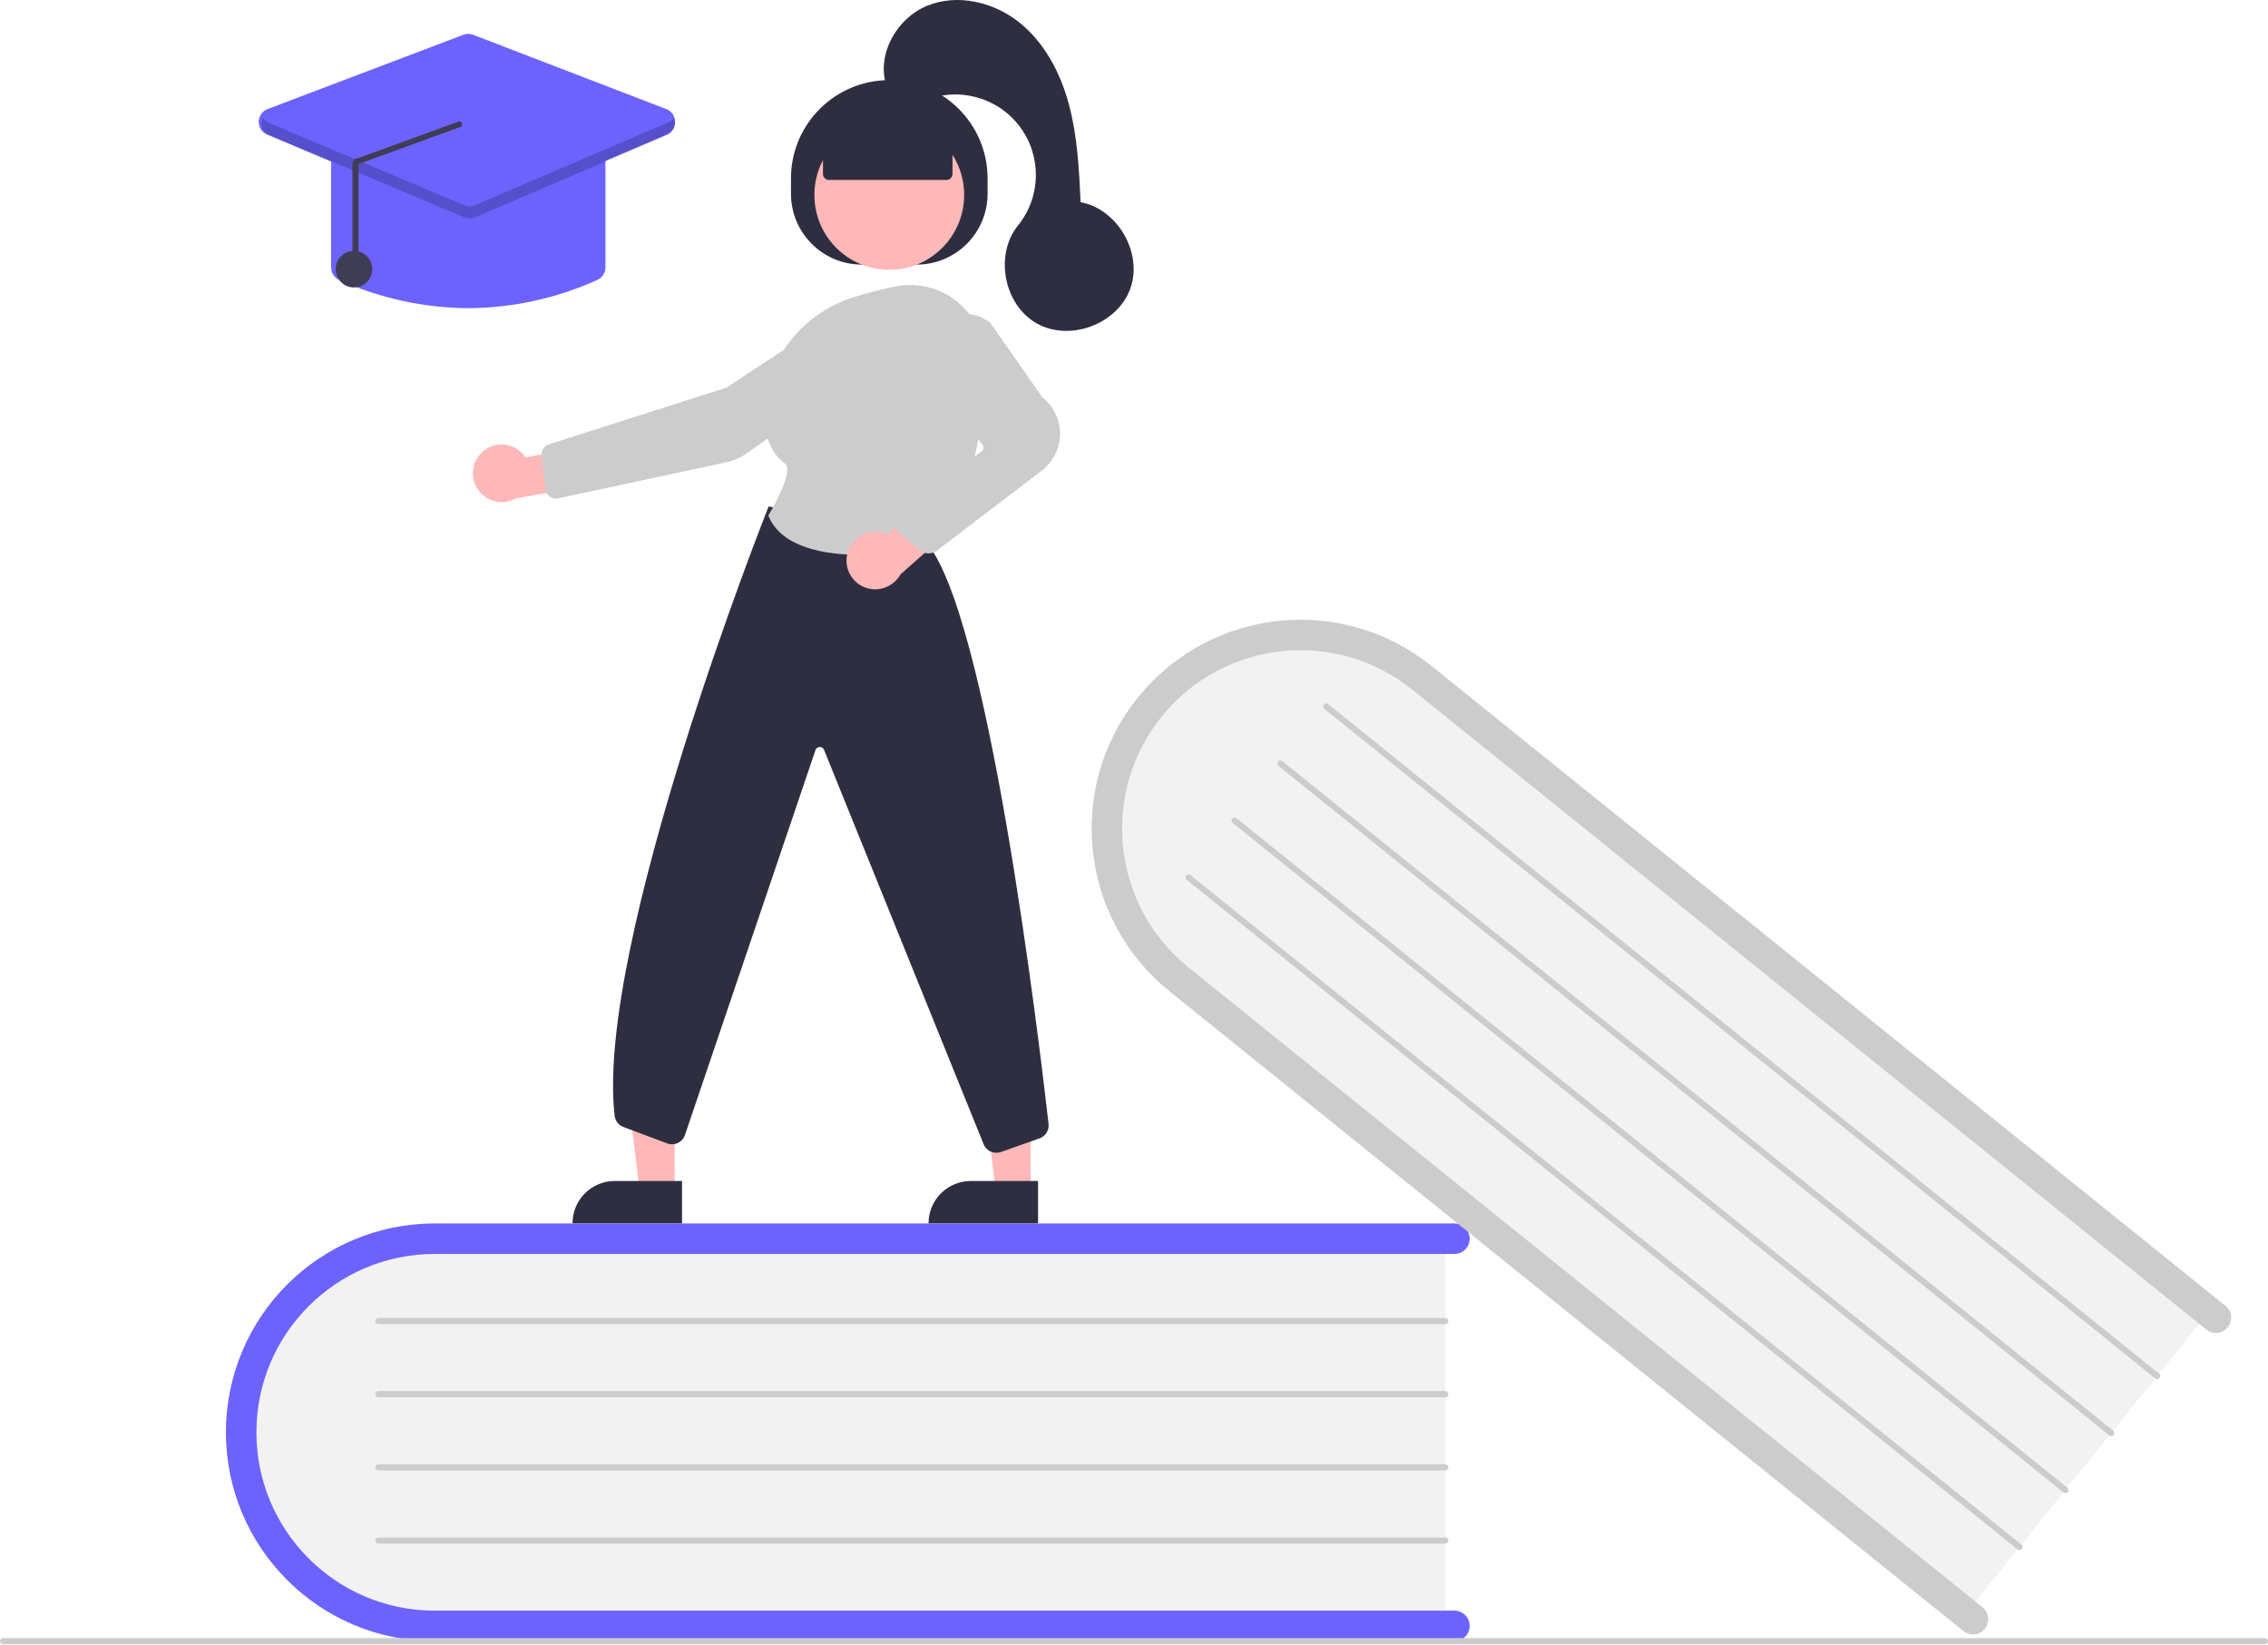
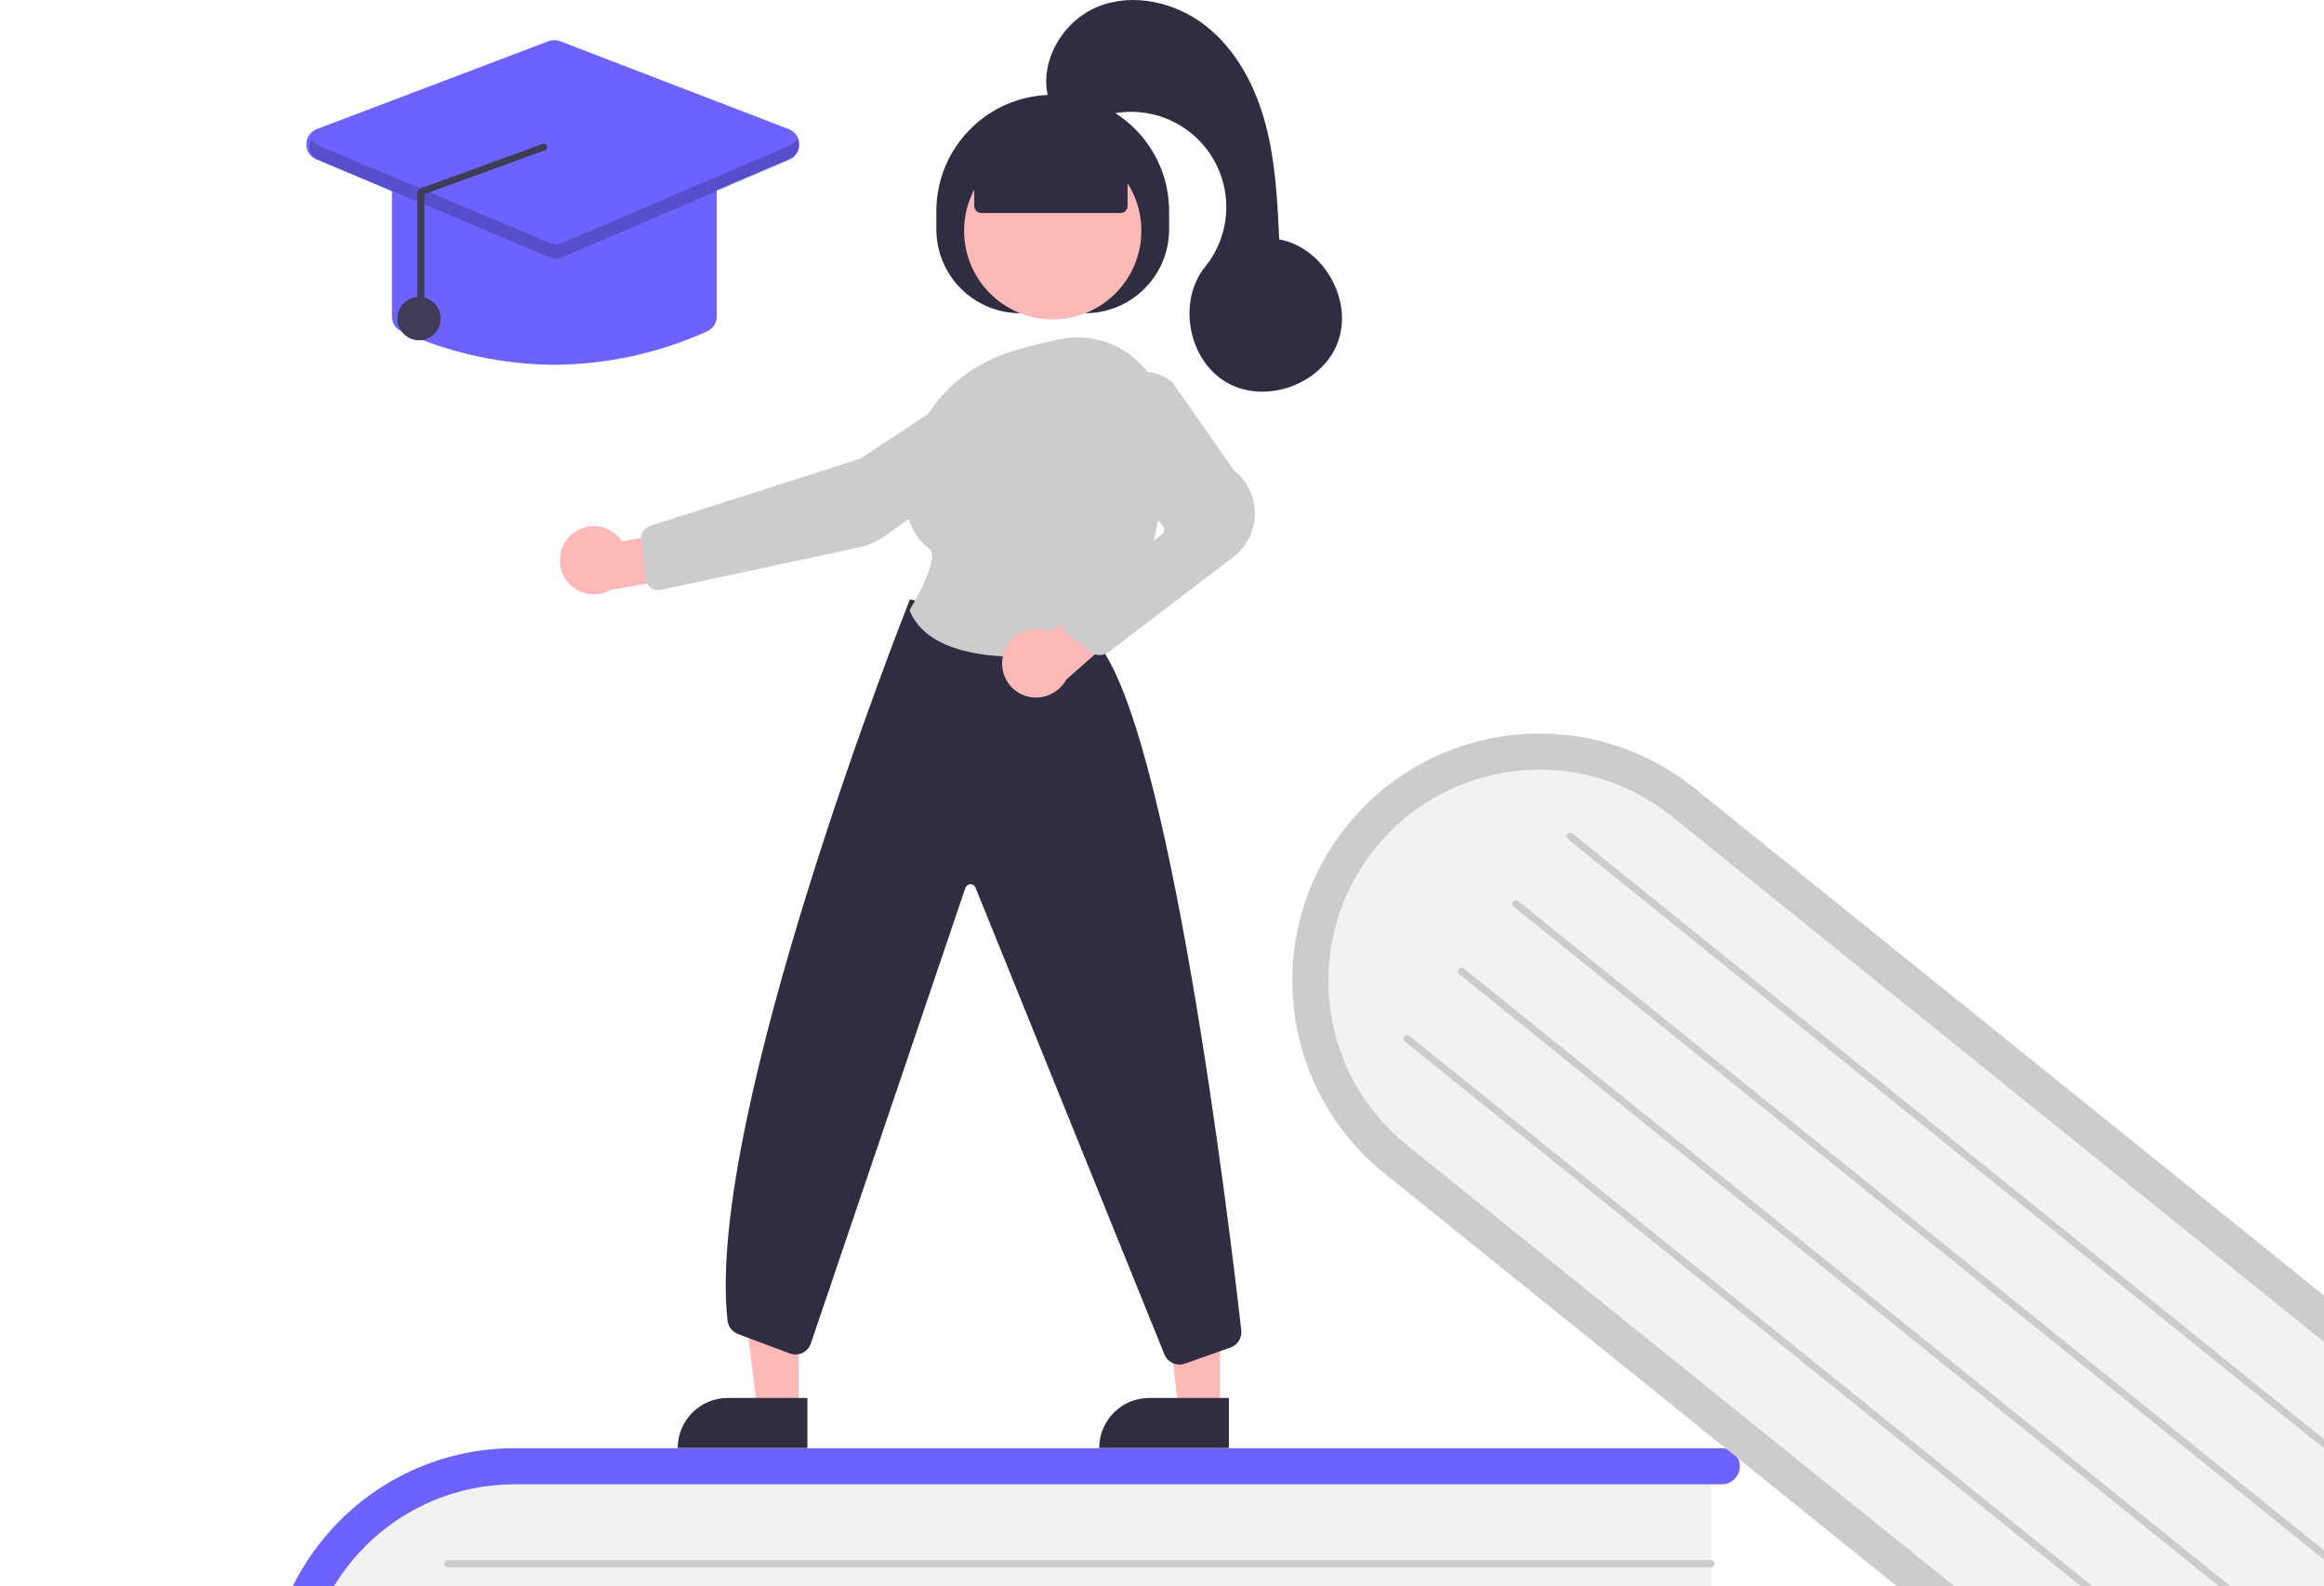
- <svg xmlns="http://www.w3.org/2000/svg" data-name="Layer 1" width="744" height="539.286" viewBox="0 0 744 539.286">
+ <svg xmlns="http://www.w3.org/2000/svg" data-name="Layer 1" width="644" height="439.286" viewBox="0 0 644 439.286">
  <path d="M702.114,584.643v130H376.415c-37.109,0-67.301-29.16-67.301-65s30.192-65,67.301-65Z" transform="translate(-228 -180.357)" fill="#f2f2f2" />
  <path d="M710.114,713.643a5.002,5.002,0,0,1-5,5h-334.5a68.5,68.5,0,1,1,0-137h334.5a5,5,0,0,1,0,10h-334.5a58.5,58.5,0,1,0,0,117h334.5A5.002,5.002,0,0,1,710.114,713.643Z" transform="translate(-228 -180.357)" fill="#6c63ff" />
  <path d="M702.114,614.643h-350a1,1,0,1,1,0-2h350a1,1,0,0,1,0,2Z" transform="translate(-228 -180.357)" fill="#ccc" />
  <path d="M702.114,638.643h-350a1,1,0,1,1,0-2h350a1,1,0,0,1,0,2Z" transform="translate(-228 -180.357)" fill="#ccc" />
  <path d="M702.114,662.643h-350a1,1,0,1,1,0-2h350a1,1,0,0,1,0,2Z" transform="translate(-228 -180.357)" fill="#ccc" />
  <path d="M702.114,686.643h-350a1,1,0,1,1,0-2h350a1,1,0,0,1,0,2Z" transform="translate(-228 -180.357)" fill="#ccc" />
  <path d="M953.832,609.114,872.267,710.342,618.652,505.992c-28.896-23.283-34.111-64.932-11.624-92.84s64.292-31.671,93.189-8.388Z" transform="translate(-228 -180.357)" fill="#f2f2f2" />
  <path d="M879.124,714.583a5.002,5.002,0,0,1-7.031.756L611.625,505.467a68.5,68.5,0,0,1,85.957-106.679L958.05,608.66a5,5,0,1,1-6.274,7.787L691.307,406.575a58.5,58.5,0,1,0-73.408,91.106L878.367,707.553A5.002,5.002,0,0,1,879.124,714.583Z" transform="translate(-228 -180.357)" fill="#ccc" />
  <path d="M935.009,632.474,662.471,412.877a1,1,0,1,1,1.255-1.557L936.264,630.917a1,1,0,1,1-1.255,1.557Z" transform="translate(-228 -180.357)" fill="#ccc" />
  <path d="M919.951,651.163,647.413,431.565a1,1,0,0,1,1.255-1.557L921.206,649.605a1,1,0,1,1-1.255,1.557Z" transform="translate(-228 -180.357)" fill="#ccc" />
  <path d="M904.893,669.851,632.355,450.254a1,1,0,0,1,1.255-1.557L906.148,668.294a1,1,0,1,1-1.255,1.557Z" transform="translate(-228 -180.357)" fill="#ccc" />
  <path d="M889.835,688.539,617.297,468.942a1,1,0,1,1,1.255-1.557L891.089,686.982a1,1,0,1,1-1.255,1.557Z" transform="translate(-228 -180.357)" fill="#ccc" />
  <path d="M971,719.643H229a1,1,0,0,1,0-2H971a1,1,0,0,1,0,2Z" transform="translate(-228 -180.357)" fill="#ccc" />
  <polygon points="338.081 390.622 326.649 390.621 321.212 346.525 338.085 346.527 338.081 390.622" fill="#ffb8b8" />
  <path d="M318.482,387.355h22.048a0,0,0,0,1,0,0v13.882a0,0,0,0,1,0,0H304.6a0,0,0,0,1,0,0v0A13.882,13.882,0,0,1,318.482,387.355Z" fill="#2f2e41" />
  <polygon points="221.286 390.622 209.854 390.621 204.417 346.525 221.29 346.527 221.286 390.622" fill="#ffb8b8" />
  <path d="M201.688,387.355h22.048a0,0,0,0,1,0,0v13.882a0,0,0,0,1,0,0H187.806a0,0,0,0,1,0,0v0A13.882,13.882,0,0,1,201.688,387.355Z" fill="#2f2e41" />
  <path d="M487.471,243.89v-5a32.25,32.25,0,0,1,32.25-32.25h0a32.25,32.25,0,0,1,32.25,32.25v5a23.25,23.25,0,0,1-23.25,23.25h-18A23.25,23.25,0,0,1,487.471,243.89Z" transform="translate(-228 -180.357)" fill="#2f2e41" />
  <circle cx="291.721" cy="63.942" r="24.561" fill="#ffb8b8" />
  <path d="M634.488,376.475" transform="translate(-228 -180.357)" fill="#ffb8b8" />
  <path d="M386.125,328.713A9.377,9.377,0,0,1,400.405,330.39l21.055-3.983,5.541,12.205-29.812,5.207a9.428,9.428,0,0,1-11.064-15.106Z" transform="translate(-228 -180.357)" fill="#ffb8b8" />
  <path d="M500.573,284.328l.275.417L466.322,307.49l-58.258,18.603a3.508,3.508,0,0,0-2.412,3.738l1.271,10.947a3.501,3.501,0,0,0,4.21,3.018l54.83-11.753a19.806,19.806,0,0,0,7.371-3.245L512.122,301.201a10.02,10.02,0,0,0,4.158-8.947,9.975,9.975,0,0,0-15.433-7.508Z" transform="translate(-228 -180.357)" fill="#ccc" />
  <path d="M554.853,558.466a4.518,4.518,0,0,1-4.138-2.701l-52.41-129.501a1.5,1.5,0,0,0-2.809.158L452.739,552.495a4.501,4.501,0,0,1-5.882,2.891l-14.338-5.377a4.489,4.489,0,0,1-2.897-3.705c-6.45-56.192,49.8-198.03,50.369-199.456l.157-.395,51.277,11.343.107.116c20.458,22.318,37.273,163.082,40.437,191.074a4.479,4.479,0,0,1-2.971,4.747l-12.656,4.476A4.457,4.457,0,0,1,554.853,558.466Z" transform="translate(-228 -180.357)" fill="#2f2e41" />
  <path d="M510.673,362.363c-12.424,0-26.274-2.477-30.538-12.701l-.098-.235.133-.218c3.365-5.521,7.813-14.94,5.422-16.709-4.709-3.482-6.994-9.21-6.792-17.025.44-16.966,12-32.029,28.766-37.482h0A127.642,127.642,0,0,1,521.829,274.321a24.281,24.281,0,0,1,20.133,4.972,24.526,24.526,0,0,1,9.096,18.871c.176,18.131-2.615,43.383-16.912,60.72a4.448,4.448,0,0,1-2.633,1.531A122.223,122.223,0,0,1,510.673,362.363Z" transform="translate(-228 -180.357)" fill="#ccc" />
  <path d="M506.051,361.684a9.556,9.556,0,0,1,11.678-6.664,9.407,9.407,0,0,1,1.448.536l15.987-14.549,11.118,7.49-22.862,20.231a9.539,9.539,0,0,1-10.813,4.587A9.394,9.394,0,0,1,506.051,361.684Z" transform="translate(-228 -180.357)" fill="#ffb8b8" />
  <path d="M532.632,361.869a4.488,4.488,0,0,1-2.845-1.015l-6.304-5.152a4.5,4.5,0,0,1,.109-7.055l26.442-20.28a1.503,1.503,0,0,0,.283-2.095L533.996,304.696a13.285,13.285,0,0,1,.887-17.114h0a13.248,13.248,0,0,1,17.888-1.431l.103.109,17.042,24.402a15.193,15.193,0,0,1-.36,24.186l-34.246,26.139A4.507,4.507,0,0,1,532.632,361.869Z" transform="translate(-228 -180.357)" fill="#ccc" />
  <path d="M497.965,237.39V225.204l21.756-9.5,20.744,9.5v12.186a2,2,0,0,1-2,2h-38.5A2,2,0,0,1,497.965,237.39Z" transform="translate(-228 -180.357)" fill="#2f2e41" />
  <path d="M518.722,208.257c-3.199-10.239,3.519-21.972,13.451-26.025s21.813-1.22,30.194,5.476,13.58,16.724,16.335,27.091,3.278,21.177,3.787,31.891c12.202,2.241,20.503,16.714,16.276,28.378s-19.873,17.459-30.678,11.362-13.935-22.485-6.136-32.134a26.374,26.374,0,0,0-30.688-40.91C525.248,215.902,517.702,209.368,518.722,208.257Z" transform="translate(-228 -180.357)" fill="#2f2e41" />
  <path d="M381.614,281.44a104.449,104.449,0,0,1-42.348-9.275,4.473,4.473,0,0,1-2.652-4.104V231.643a4.505,4.505,0,0,1,4.5-4.5h81a4.505,4.505,0,0,1,4.5,4.5v36.418a4.473,4.473,0,0,1-2.652,4.104h0A104.449,104.449,0,0,1,381.614,281.44Z" transform="translate(-228 -180.357)" fill="#6c63ff" />
  <path d="M381.603,251.937a4.505,4.505,0,0,1-1.749-.352l-64.232-27.1a4.5,4.5,0,0,1,.153-8.353L380.008,191.765a4.484,4.484,0,0,1,3.211.007l63.372,24.368a4.5,4.5,0,0,1,.154,8.338L383.373,251.577A4.507,4.507,0,0,1,381.603,251.937Z" transform="translate(-228 -180.357)" fill="#6c63ff" />
  <circle cx="116.114" cy="88.286" r="6" fill="#3f3d56" />
  <path d="M446.965,220.631,383.592,247.73a4,4,0,0,1-3.127.008l-64.232-27.099a3.925,3.925,0,0,1-1.913-1.681,3.997,3.997,0,0,0,1.913,5.681l64.232,27.099a4,4,0,0,0,3.127-.008l63.373-27.099a3.997,3.997,0,0,0,1.895-5.673A3.927,3.927,0,0,1,446.965,220.631Z" transform="translate(-228 -180.357)" opacity="0.2" />
  <path d="M344.618,268.62a1,1,0,0,0,1-1V234.158l32.981-12.015a1,1,0,0,0,.03-2l-32.981,12.015a1.962,1.962,0,0,0-1.433.575,1.986,1.986,0,0,0-.596,1.425v33.461A1,1,0,0,0,344.618,268.62Z" transform="translate(-228 -180.357)" fill="#3f3d56" />
</svg>
